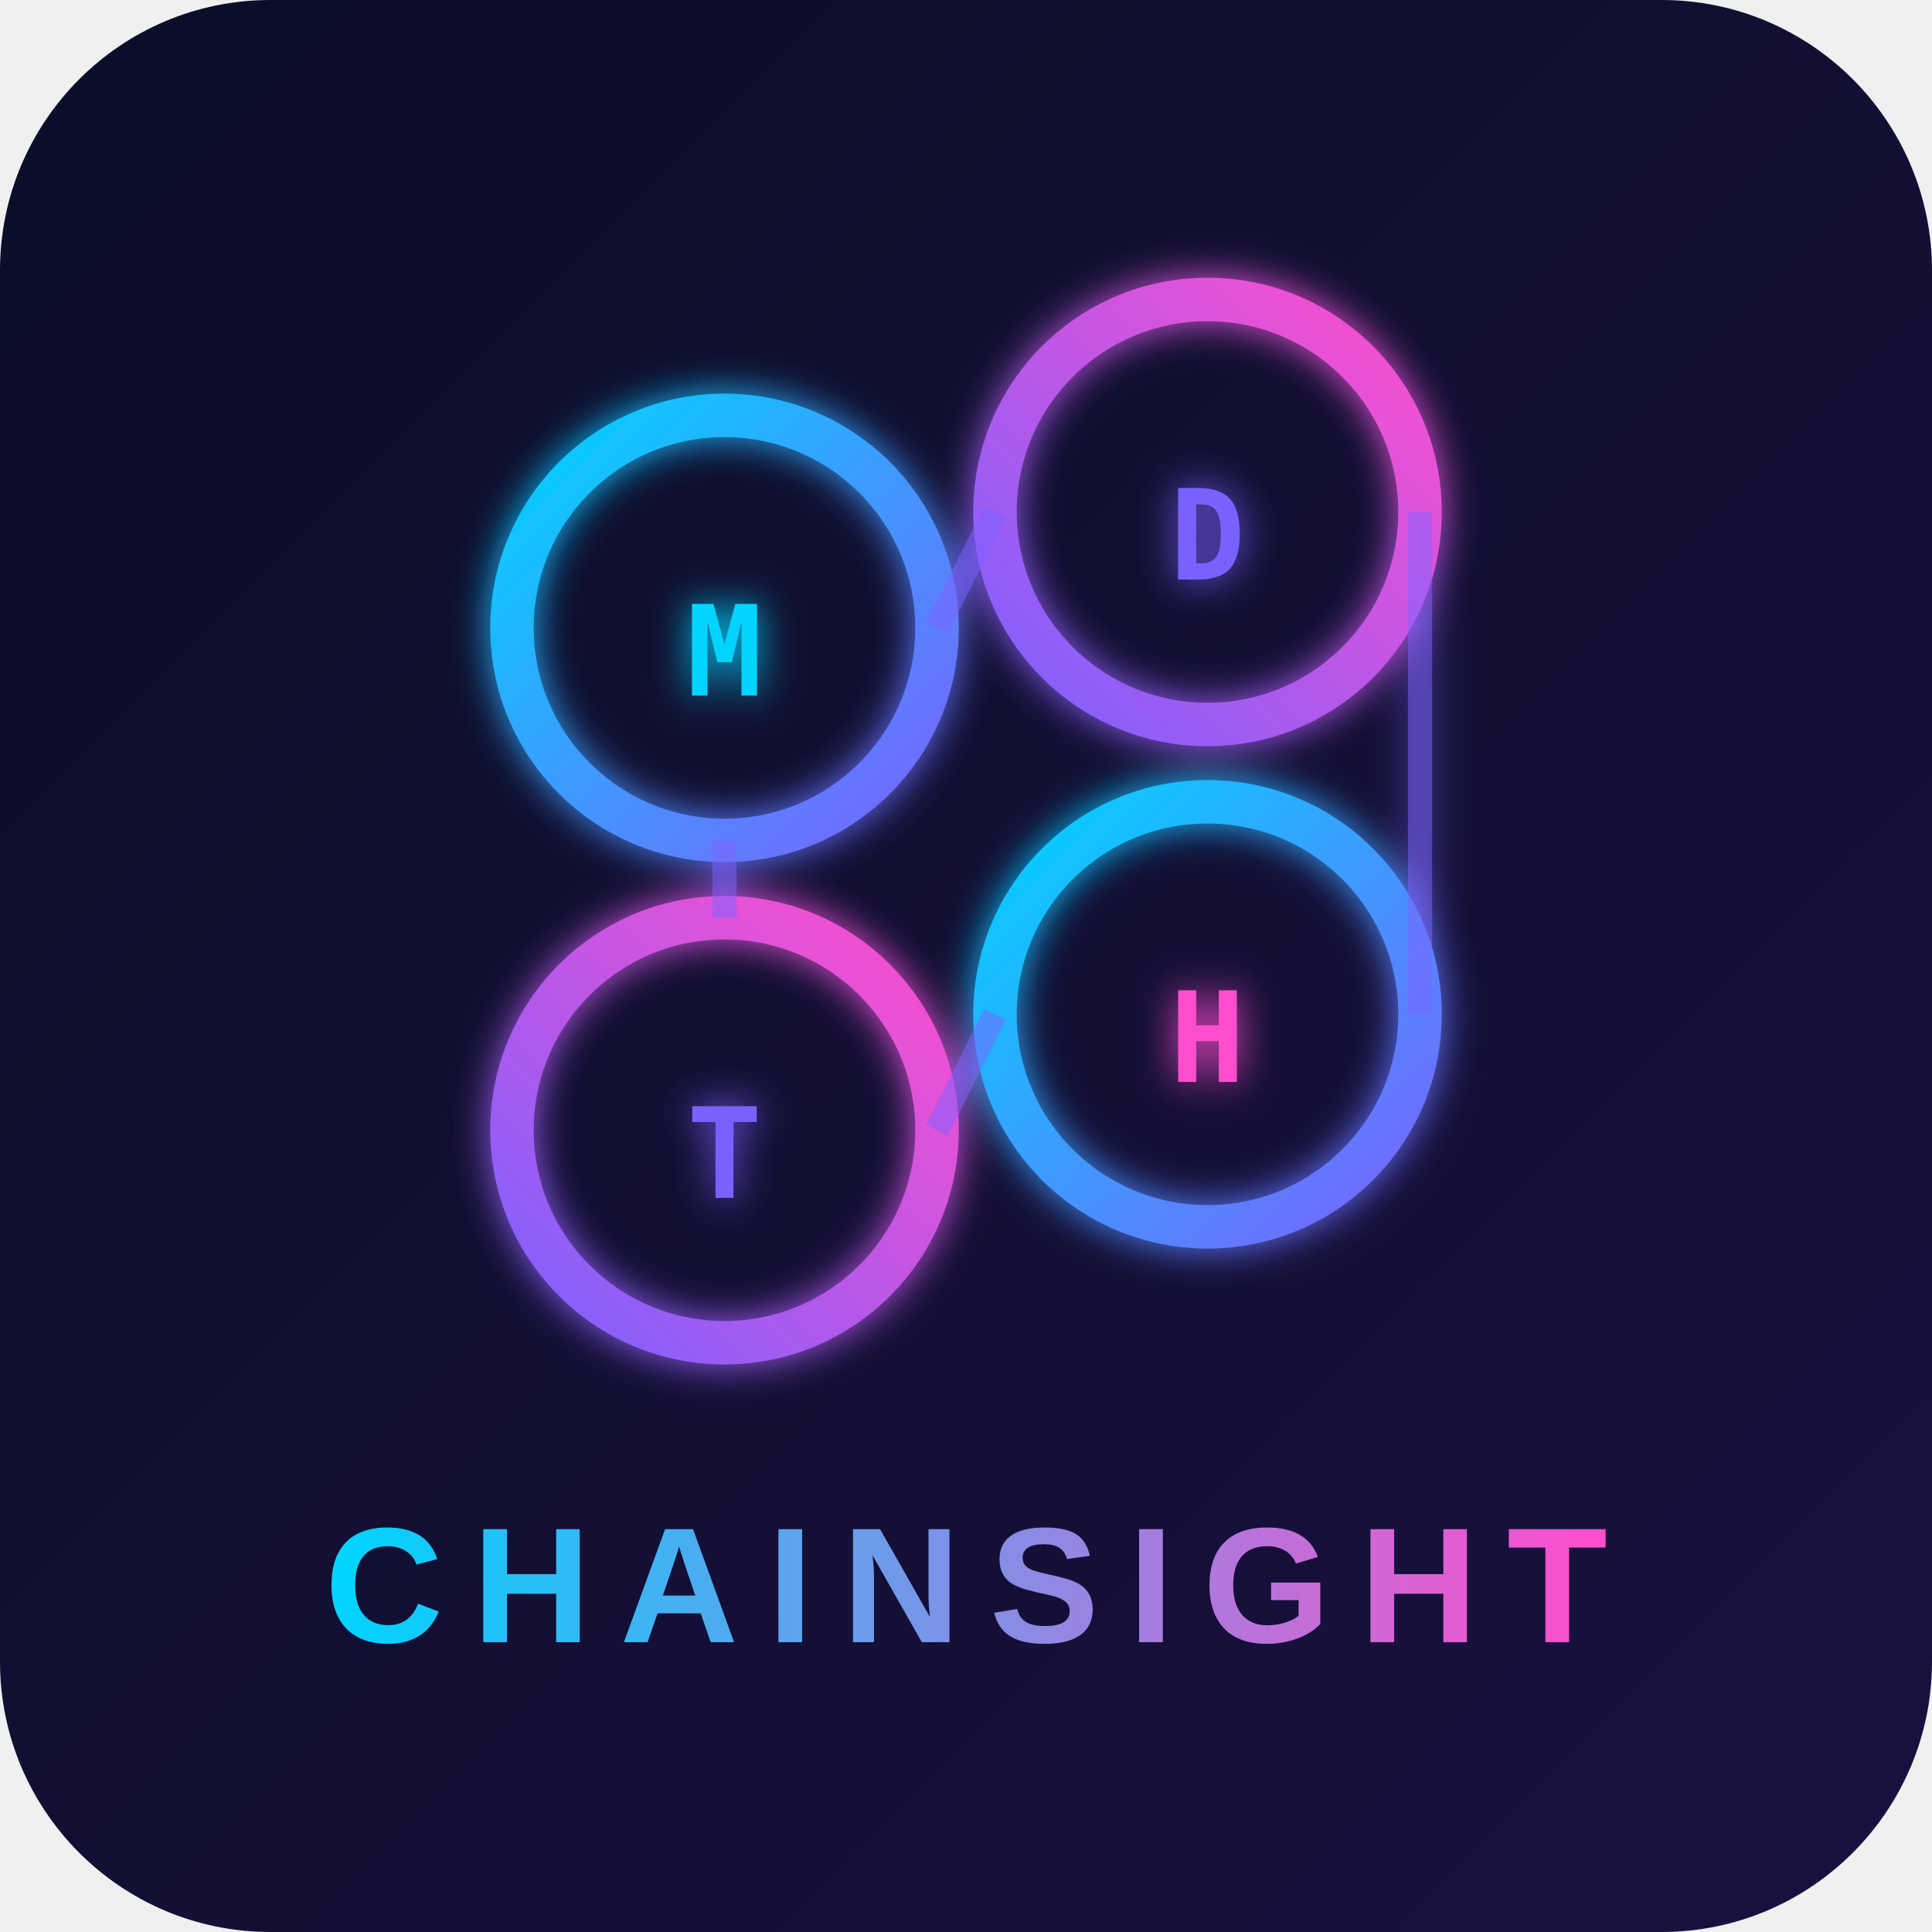
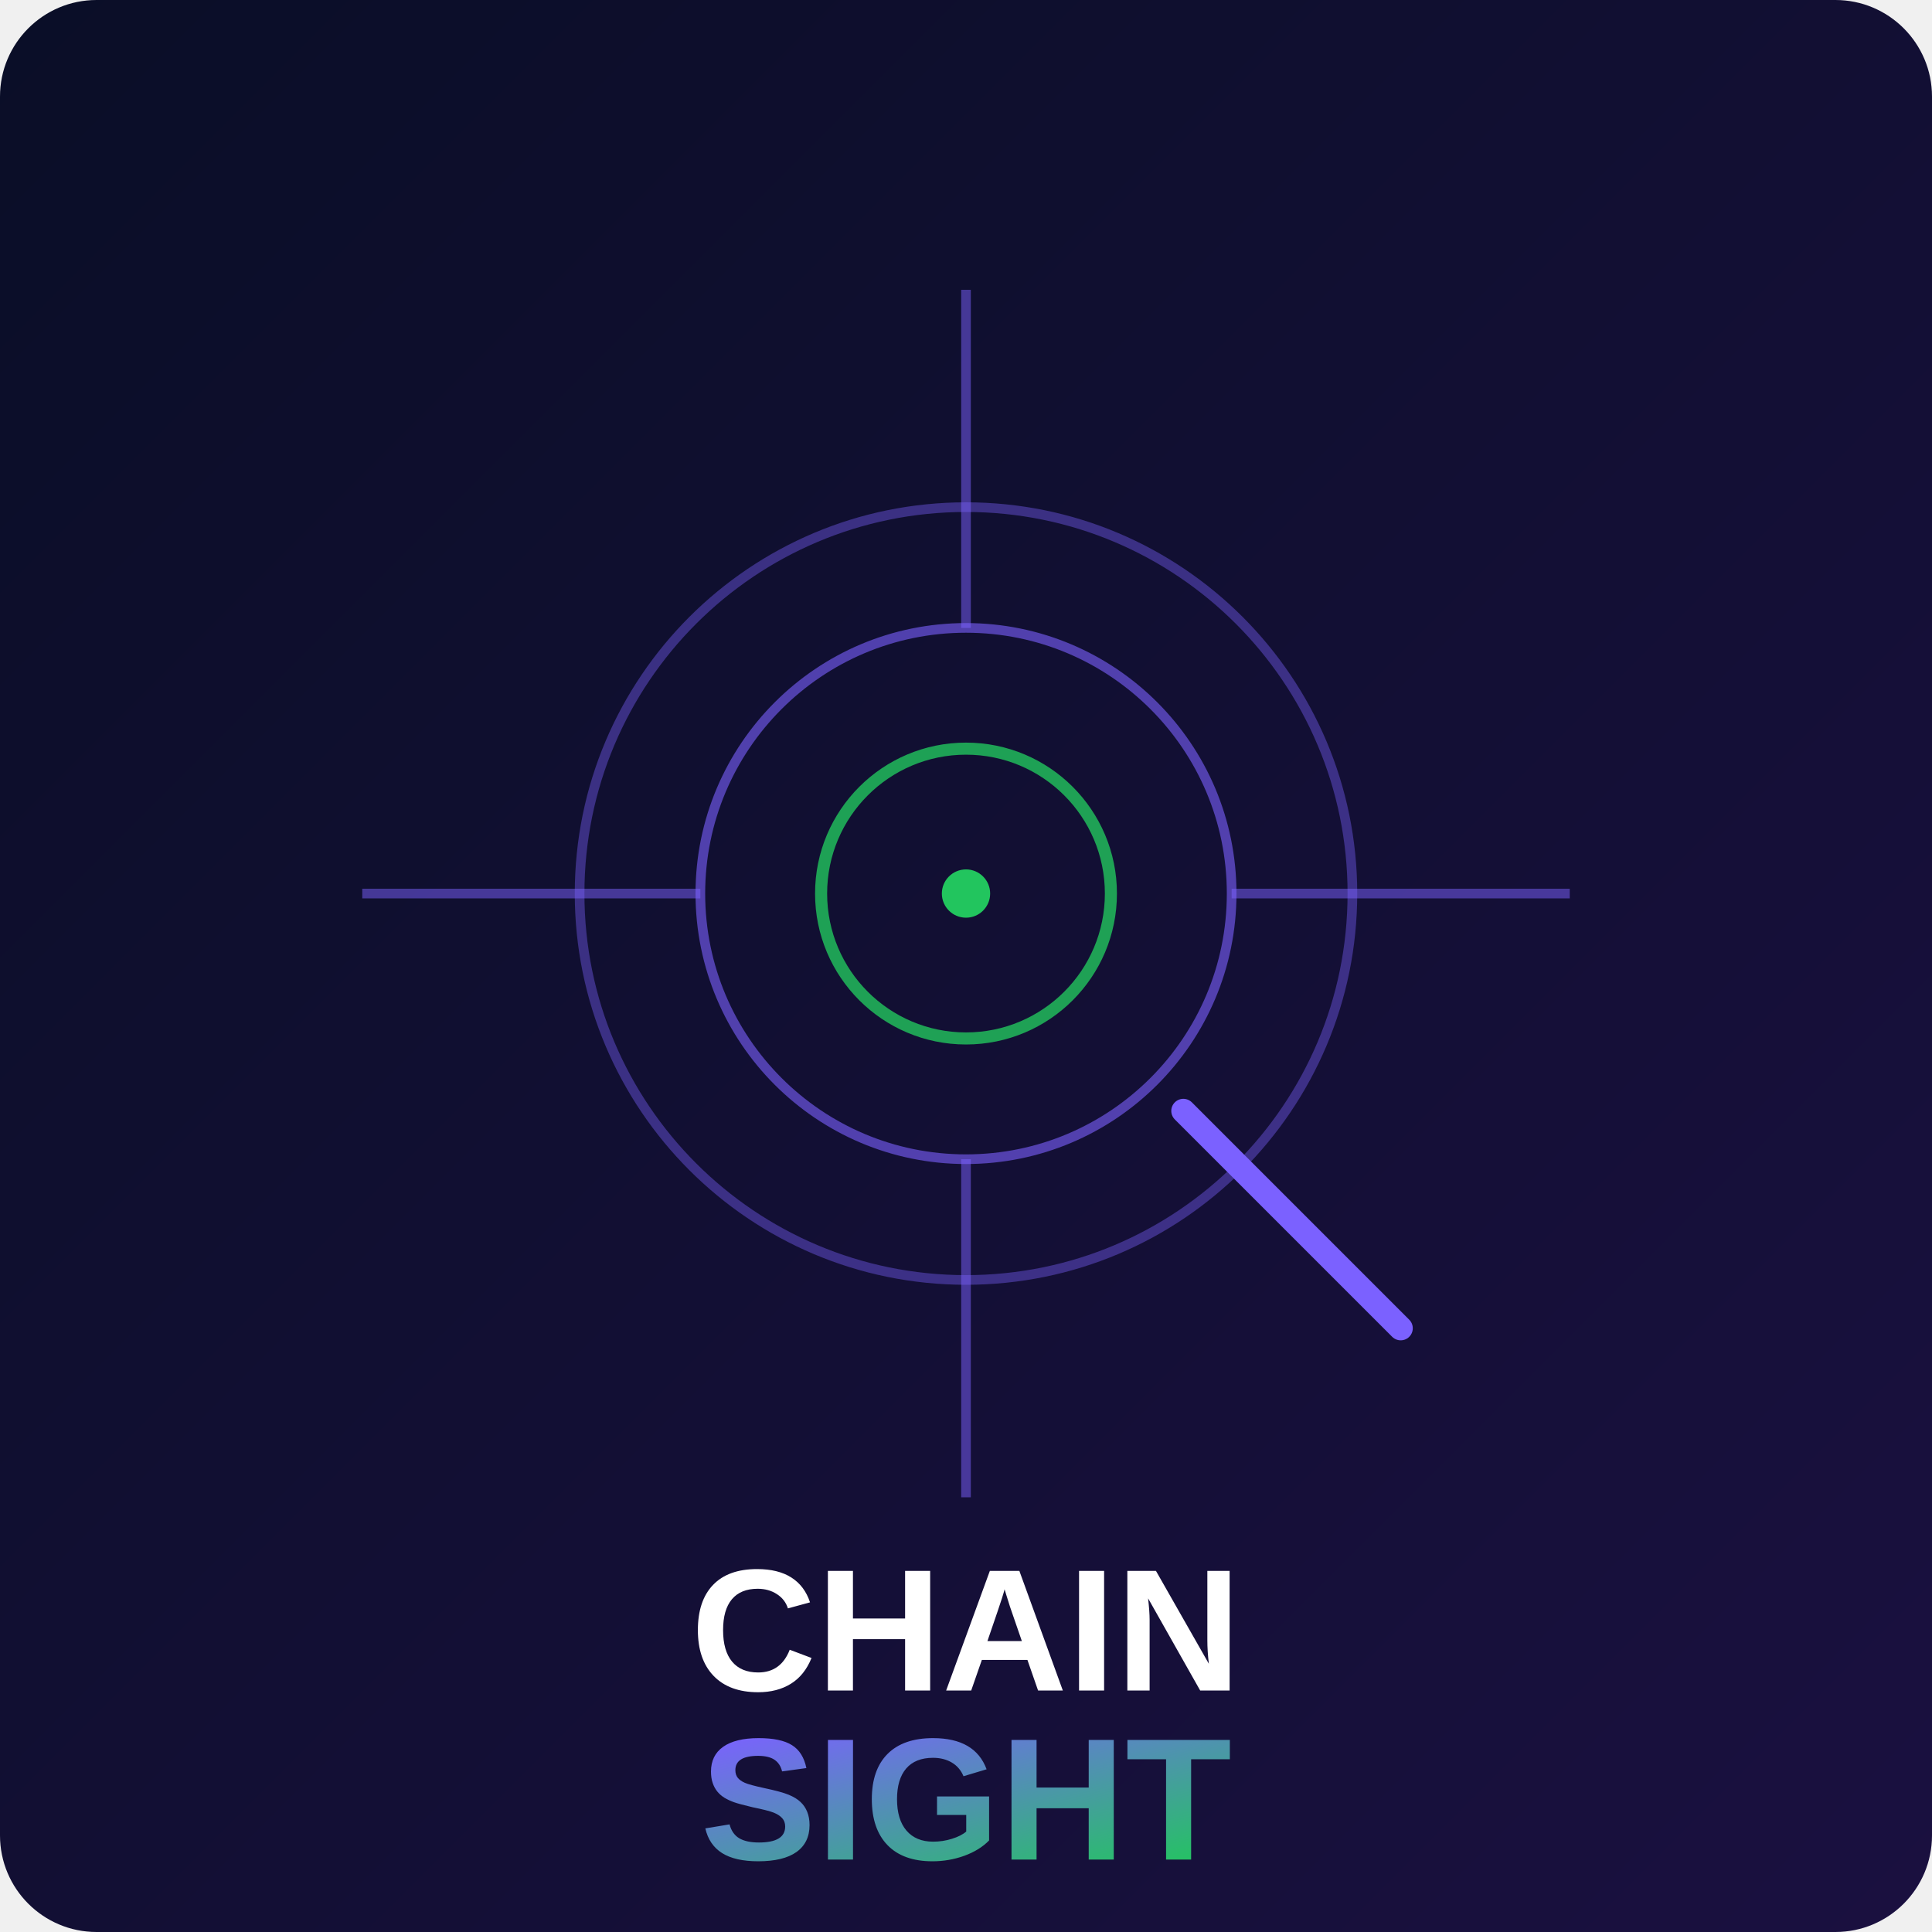
- <svg xmlns="http://www.w3.org/2000/svg" viewBox="0 0 200 200" width="200" height="200">
+ <svg xmlns="http://www.w3.org/2000/svg" viewBox="0 0 400 400" width="400" height="400">
  <defs>
    <linearGradient id="bg" x1="0%" y1="0%" x2="100%" y2="100%">
      <stop offset="0%" style="stop-color:#0a0e27" />
      <stop offset="100%" style="stop-color:#1a1040" />
    </linearGradient>
-     <linearGradient id="c1" x1="0%" y1="0%" x2="100%" y2="100%">
-       <stop offset="0%" style="stop-color:#00d4ff" />
-       <stop offset="100%" style="stop-color:#7b61ff" />
+     <linearGradient id="accent" x1="0%" y1="0%" x2="100%" y2="100%">
+       <stop offset="0%" style="stop-color:#7b61ff" />
+       <stop offset="100%" style="stop-color:#22c55e" />
    </linearGradient>
-     <linearGradient id="c2" x1="0%" y1="100%" x2="100%" y2="0%">
-       <stop offset="0%" style="stop-color:#7b61ff" />
-       <stop offset="100%" style="stop-color:#ff4ecd" />
-     </linearGradient>
-     <linearGradient id="textGrad" x1="0%" y1="0%" x2="100%" y2="0%">
-       <stop offset="0%" style="stop-color:#00d4ff" />
-       <stop offset="100%" style="stop-color:#ff4ecd" />
-     </linearGradient>
-     <filter id="glow">
-       <feGaussianBlur stdDeviation="2" result="blur" />
-       <feMerge>
-         <feMergeNode in="blur" />
-         <feMergeNode in="SourceGraphic" />
-       </feMerge>
-     </filter>
  </defs>
-   <rect width="200" height="200" rx="28" fill="url(#bg)" />
-   <g filter="url(#glow)">
-     <circle cx="75" cy="65" r="22" fill="none" stroke="url(#c1)" stroke-width="4.5" />
-     <text x="75" y="72" text-anchor="middle" fill="#00d4ff" font-size="13" font-family="monospace" font-weight="bold">M</text>
-     <circle cx="125" cy="53" r="22" fill="none" stroke="url(#c2)" stroke-width="4.5" />
-     <text x="125" y="60" text-anchor="middle" fill="#7b61ff" font-size="13" font-family="monospace" font-weight="bold">D</text>
-     <circle cx="75" cy="117" r="22" fill="none" stroke="url(#c2)" stroke-width="4.5" />
-     <text x="75" y="124" text-anchor="middle" fill="#7b61ff" font-size="13" font-family="monospace" font-weight="bold">T</text>
-     <circle cx="125" cy="105" r="22" fill="none" stroke="url(#c1)" stroke-width="4.5" />
-     <text x="125" y="112" text-anchor="middle" fill="#ff4ecd" font-size="13" font-family="monospace" font-weight="bold">H</text>
-     <line x1="97" y1="65" x2="103" y2="53" stroke="#7b61ff" stroke-width="2.5" opacity="0.5" />
-     <line x1="147" y1="53" x2="147" y2="105" stroke="#7b61ff" stroke-width="2.5" opacity="0.5" />
-     <line x1="97" y1="117" x2="103" y2="105" stroke="#7b61ff" stroke-width="2.5" opacity="0.5" />
-     <line x1="75" y1="87" x2="75" y2="95" stroke="#7b61ff" stroke-width="2.5" opacity="0.5" />
-   </g>
-   <text x="100" y="170" text-anchor="middle" fill="url(#textGrad)" font-size="17" font-family="'Segoe UI',Arial,sans-serif" font-weight="bold" letter-spacing="3">CHAINSIGHT</text>
+   <rect width="400" height="400" fill="url(#bg)" rx="20" />
+   <circle cx="200" cy="185" r="80" fill="none" stroke="#7b61ff" stroke-width="2" opacity="0.4" />
+   <circle cx="200" cy="185" r="55" fill="none" stroke="#7b61ff" stroke-width="2" opacity="0.6" />
+   <circle cx="200" cy="185" r="30" fill="none" stroke="#22c55e" stroke-width="2.5" opacity="0.8" />
+   <line x1="200" y1="60" x2="200" y2="130" stroke="#7b61ff" stroke-width="2" opacity="0.5" />
+   <line x1="200" y1="240" x2="200" y2="310" stroke="#7b61ff" stroke-width="2" opacity="0.5" />
+   <line x1="75" y1="185" x2="145" y2="185" stroke="#7b61ff" stroke-width="2" opacity="0.5" />
+   <line x1="255" y1="185" x2="325" y2="185" stroke="#7b61ff" stroke-width="2" opacity="0.5" />
+   <circle cx="200" cy="185" r="5" fill="#22c55e" />
+   <line x1="245" y1="230" x2="290" y2="275" stroke="#7b61ff" stroke-width="5" stroke-linecap="round" />
+   <text x="200" y="350" text-anchor="middle" font-family="'Segoe UI',Arial,sans-serif" font-size="36" font-weight="bold" fill="#ffffff">CHAIN</text>
+   <text x="200" y="385" text-anchor="middle" font-family="'Segoe UI',Arial,sans-serif" font-size="36" font-weight="bold" fill="url(#accent)">SIGHT</text>
</svg>
